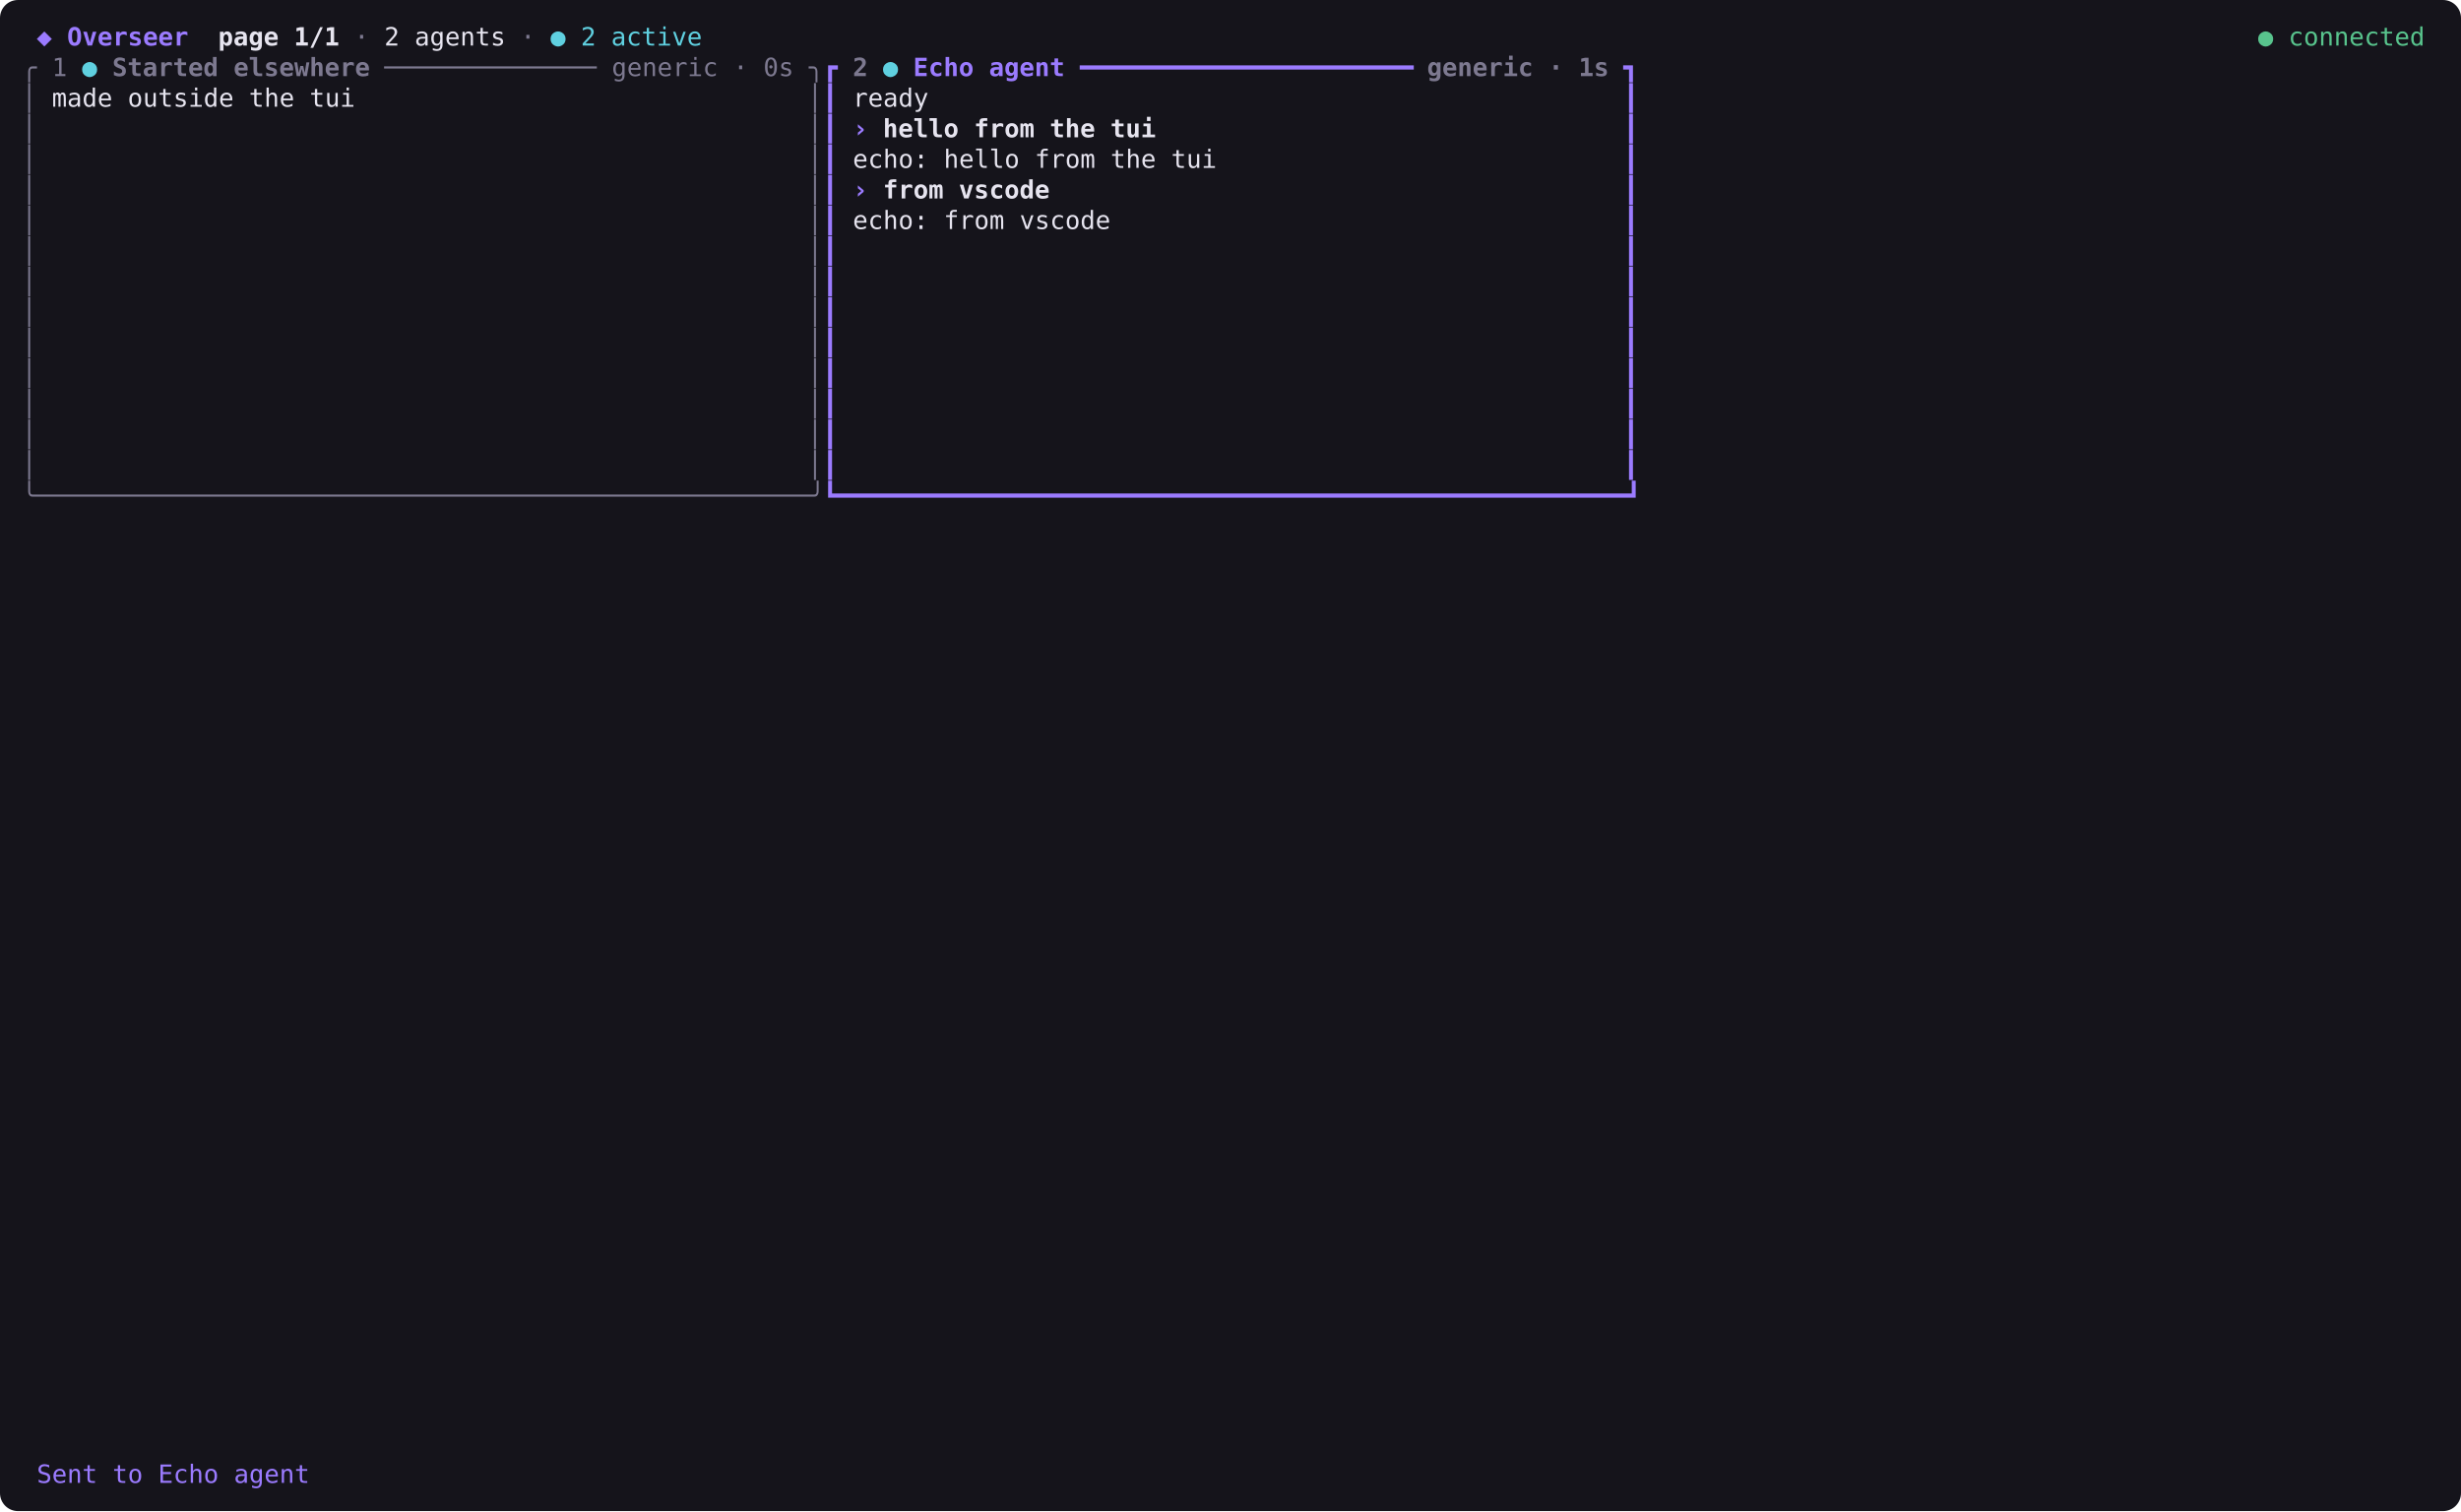
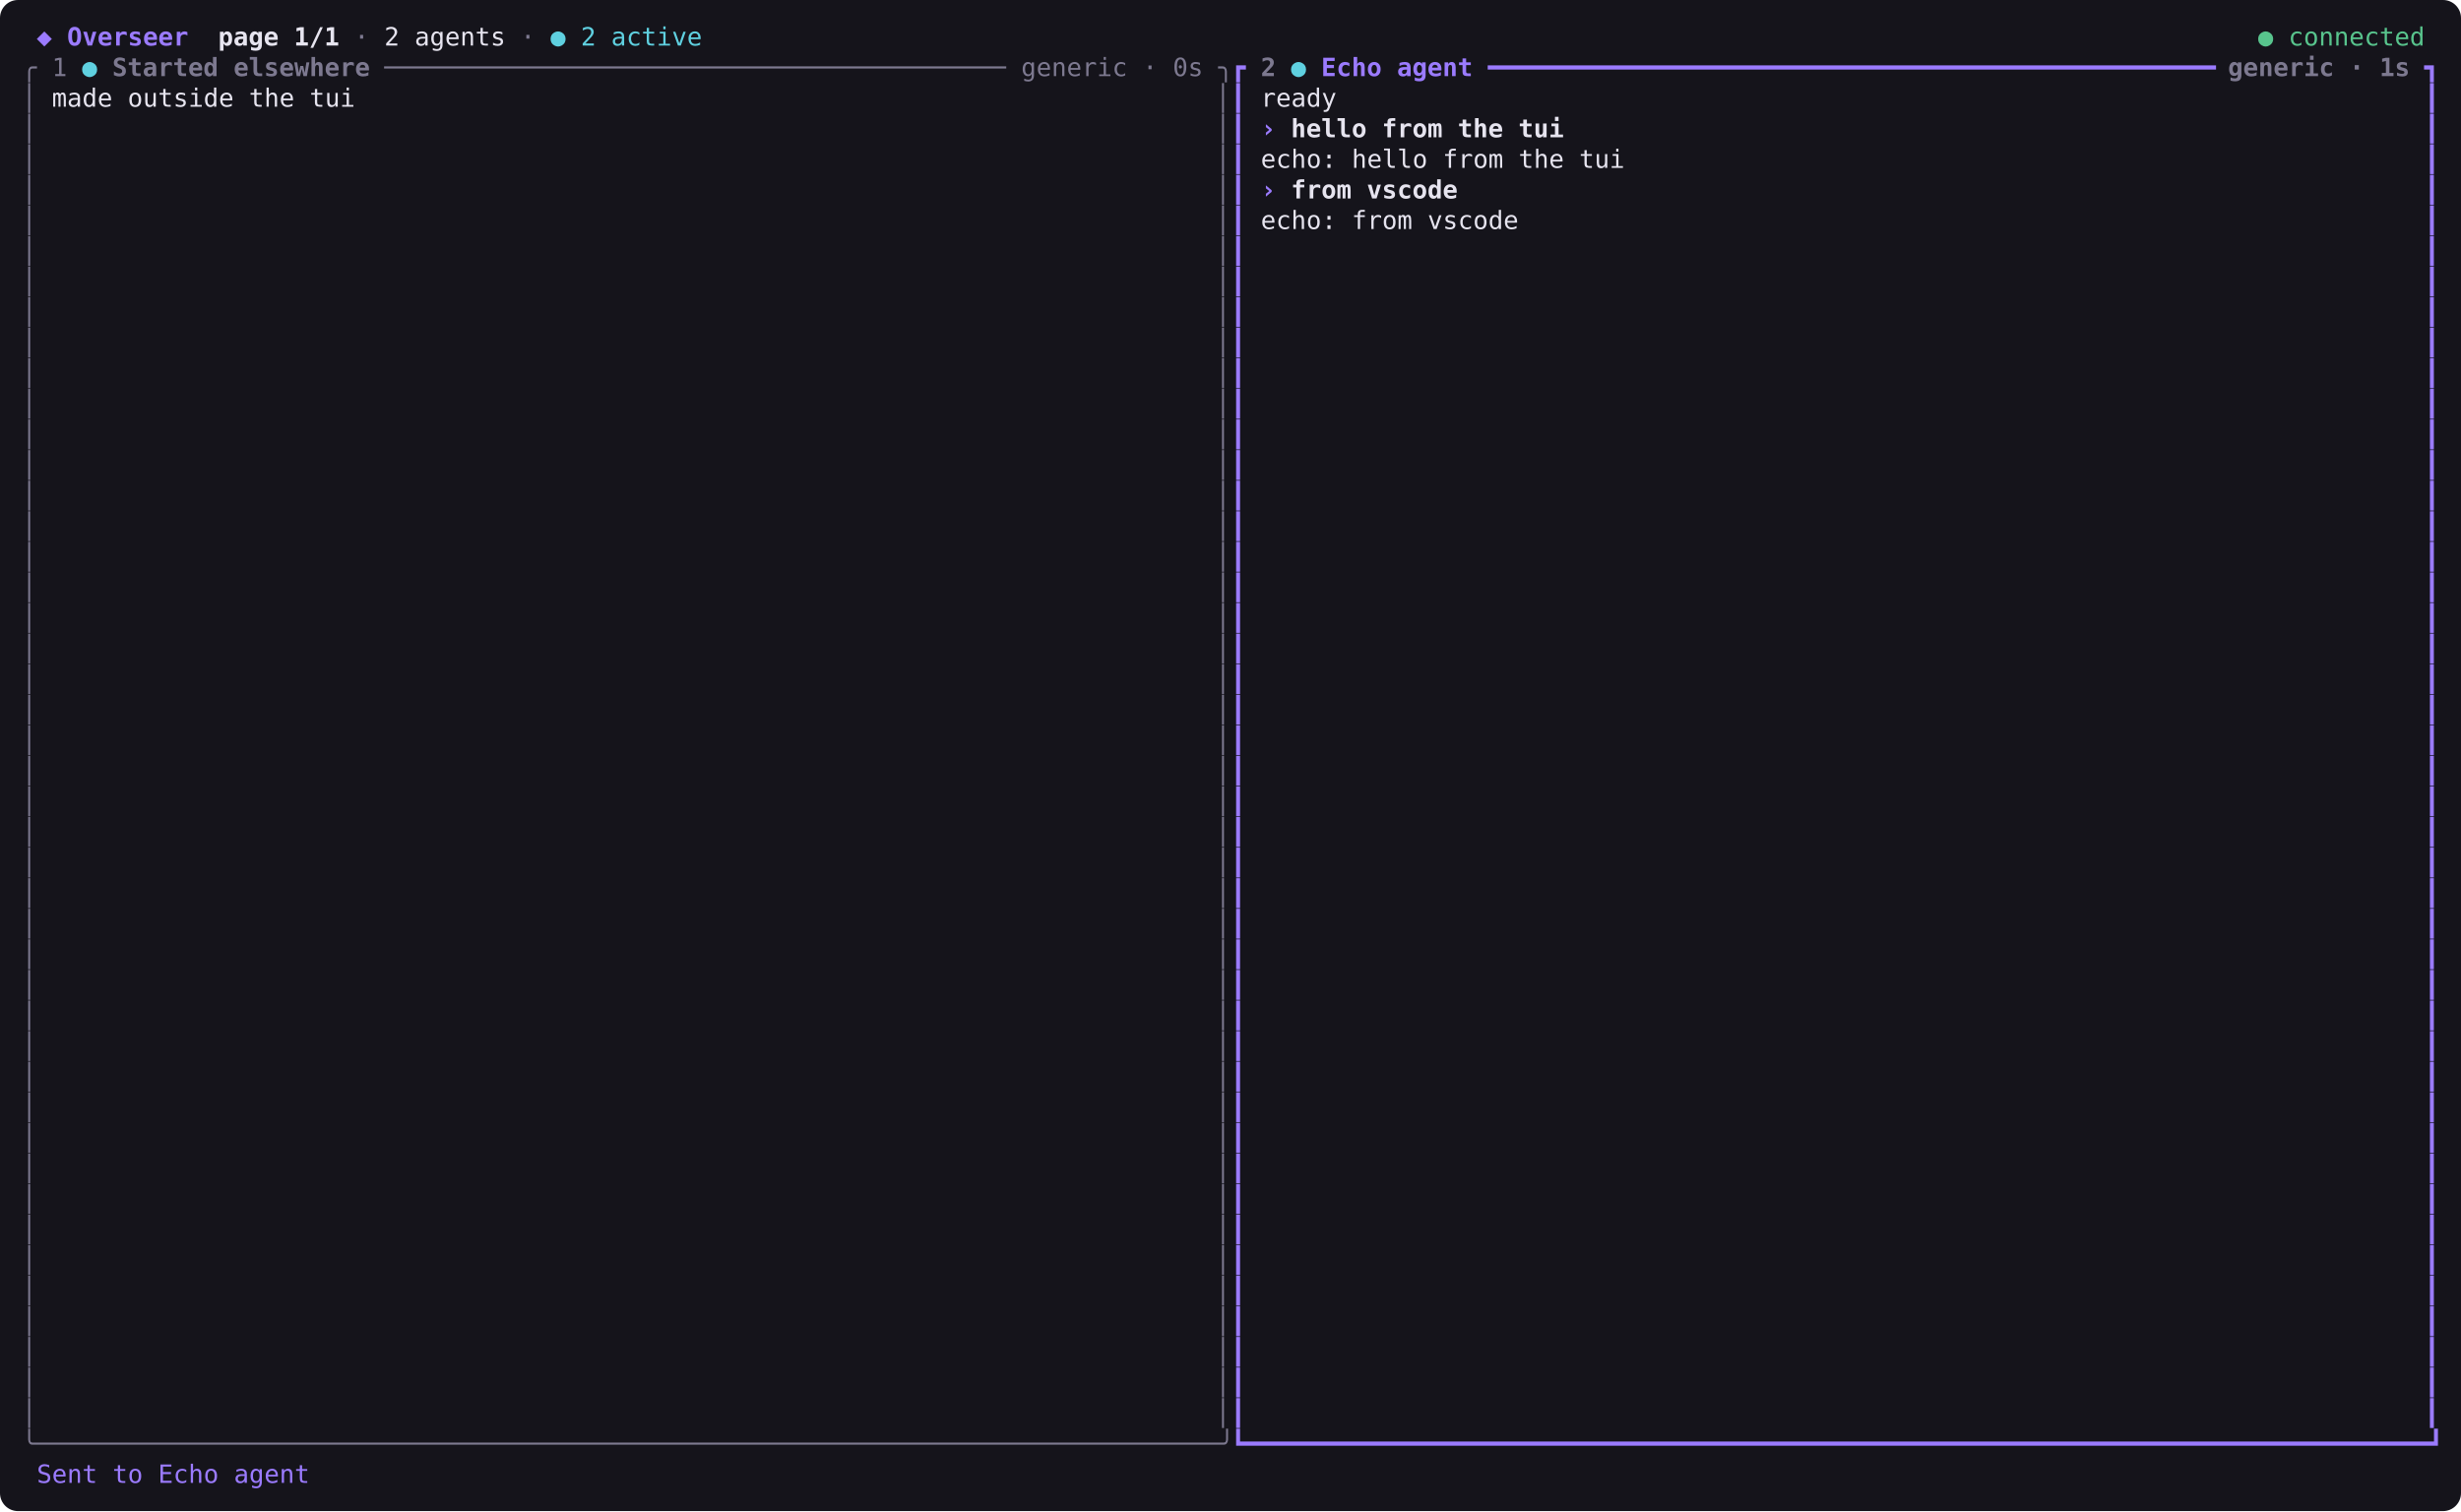
<svg xmlns="http://www.w3.org/2000/svg" width="1368" height="840" viewBox="0 0 1368 840">
  <rect width="100%" height="100%" rx="10" fill="#15141b" />
  <g font-family="ui-monospace, SFMono-Regular, Menlo, monospace" font-size="14">
    <text x="12.0" y="25.3" fill="#9b7bff" font-weight="700" xml:space="preserve"> ◆ Overseer </text>
    <text x="112.8" y="25.3" fill="#e6e4ef" font-weight="700" xml:space="preserve"> page 1/1 </text>
    <text x="196.8" y="25.3" fill="#7d7990" xml:space="preserve">· </text>
    <text x="213.6" y="25.3" fill="#e6e4ef" xml:space="preserve">2 agents</text>
    <text x="280.8" y="25.3" fill="#7d7990" xml:space="preserve"> · </text>
    <text x="306.0" y="25.3" fill="#5fd0e0" xml:space="preserve">● 2 active</text>
    <text x="1255.2" y="25.3" fill="#58c48d" xml:space="preserve">● connected </text>
    <text x="12.0" y="42.3" fill="#7d7990" xml:space="preserve">╭ 1 </text>
    <text x="45.6" y="42.3" fill="#5fd0e0" xml:space="preserve">● </text>
    <text x="62.4" y="42.3" fill="#7d7990" font-weight="700" xml:space="preserve">Started elsewhere</text>
-     <text x="205.2" y="42.3" fill="#7d7990" xml:space="preserve"> ────────────── generic · 0s ╮</text>
-     <text x="457.2" y="42.3" fill="#9b7bff" font-weight="700" xml:space="preserve">┏</text>
-     <text x="465.6" y="42.3" fill="#7d7990" font-weight="700" xml:space="preserve"> 2 </text>
-     <text x="490.8" y="42.3" fill="#5fd0e0" font-weight="700" xml:space="preserve">● </text>
-     <text x="507.6" y="42.3" fill="#9b7bff" font-weight="700" xml:space="preserve">Echo agent ━━━━━━━━━━━━━━━━━━━━━━</text>
-     <text x="784.8" y="42.3" fill="#7d7990" font-weight="700" xml:space="preserve"> generic · 1s </text>
-     <text x="902.4" y="42.3" fill="#9b7bff" font-weight="700" xml:space="preserve">┓</text>
+     <text x="205.2" y="42.3" fill="#7d7990" xml:space="preserve"> ───────────────────────────────────────── generic · 0s ╮</text>
+     <text x="684.0" y="42.3" fill="#9b7bff" font-weight="700" xml:space="preserve">┏</text>
+     <text x="692.4" y="42.3" fill="#7d7990" font-weight="700" xml:space="preserve"> 2 </text>
+     <text x="717.6" y="42.3" fill="#5fd0e0" font-weight="700" xml:space="preserve">● </text>
+     <text x="734.4" y="42.3" fill="#9b7bff" font-weight="700" xml:space="preserve">Echo agent ━━━━━━━━━━━━━━━━━━━━━━━━━━━━━━━━━━━━━━━━━━━━━━━━</text>
+     <text x="1230.0" y="42.3" fill="#7d7990" font-weight="700" xml:space="preserve"> generic · 1s </text>
+     <text x="1347.6" y="42.3" fill="#9b7bff" font-weight="700" xml:space="preserve">┓</text>
    <text x="12.0" y="59.3" fill="#7d7990" xml:space="preserve">│</text>
-     <text x="20.4" y="59.3" fill="#e6e4ef" xml:space="preserve"> made outside the tui                              </text>
-     <text x="448.8" y="59.3" fill="#7d7990" xml:space="preserve">│</text>
-     <text x="457.2" y="59.3" fill="#9b7bff" font-weight="700" xml:space="preserve">┃</text>
-     <text x="465.6" y="59.3" fill="#e6e4ef" xml:space="preserve"> ready                                              </text>
-     <text x="902.4" y="59.3" fill="#9b7bff" font-weight="700" xml:space="preserve">┃</text>
+     <text x="20.4" y="59.3" fill="#e6e4ef" xml:space="preserve"> made outside the tui                                                         </text>
+     <text x="675.6" y="59.3" fill="#7d7990" xml:space="preserve">│</text>
+     <text x="684.0" y="59.3" fill="#9b7bff" font-weight="700" xml:space="preserve">┃</text>
+     <text x="692.4" y="59.3" fill="#e6e4ef" xml:space="preserve"> ready                                                                        </text>
+     <text x="1347.6" y="59.3" fill="#9b7bff" font-weight="700" xml:space="preserve">┃</text>
    <text x="12.0" y="76.3" fill="#7d7990" xml:space="preserve">│</text>
-     <text x="448.8" y="76.3" fill="#7d7990" xml:space="preserve">│</text>
-     <text x="457.2" y="76.3" fill="#9b7bff" font-weight="700" xml:space="preserve">┃</text>
-     <text x="474.0" y="76.3" fill="#9b7bff" font-weight="700" xml:space="preserve">› </text>
-     <text x="490.8" y="76.3" fill="#e6e4ef" font-weight="700" xml:space="preserve">hello from the tui</text>
-     <text x="902.4" y="76.3" fill="#9b7bff" font-weight="700" xml:space="preserve">┃</text>
+     <text x="675.6" y="76.3" fill="#7d7990" xml:space="preserve">│</text>
+     <text x="684.0" y="76.3" fill="#9b7bff" font-weight="700" xml:space="preserve">┃</text>
+     <text x="700.8" y="76.3" fill="#9b7bff" font-weight="700" xml:space="preserve">› </text>
+     <text x="717.6" y="76.3" fill="#e6e4ef" font-weight="700" xml:space="preserve">hello from the tui</text>
+     <text x="1347.6" y="76.3" fill="#9b7bff" font-weight="700" xml:space="preserve">┃</text>
    <text x="12.0" y="93.3" fill="#7d7990" xml:space="preserve">│</text>
-     <text x="448.8" y="93.3" fill="#7d7990" xml:space="preserve">│</text>
-     <text x="457.2" y="93.3" fill="#9b7bff" font-weight="700" xml:space="preserve">┃</text>
-     <text x="465.6" y="93.3" fill="#e6e4ef" xml:space="preserve"> echo: hello from the tui                           </text>
-     <text x="902.4" y="93.3" fill="#9b7bff" font-weight="700" xml:space="preserve">┃</text>
+     <text x="675.6" y="93.3" fill="#7d7990" xml:space="preserve">│</text>
+     <text x="684.0" y="93.3" fill="#9b7bff" font-weight="700" xml:space="preserve">┃</text>
+     <text x="692.4" y="93.3" fill="#e6e4ef" xml:space="preserve"> echo: hello from the tui                                                     </text>
+     <text x="1347.6" y="93.3" fill="#9b7bff" font-weight="700" xml:space="preserve">┃</text>
    <text x="12.0" y="110.3" fill="#7d7990" xml:space="preserve">│</text>
-     <text x="448.8" y="110.3" fill="#7d7990" xml:space="preserve">│</text>
-     <text x="457.2" y="110.3" fill="#9b7bff" font-weight="700" xml:space="preserve">┃</text>
-     <text x="474.0" y="110.3" fill="#9b7bff" font-weight="700" xml:space="preserve">› </text>
-     <text x="490.8" y="110.3" fill="#e6e4ef" font-weight="700" xml:space="preserve">from vscode</text>
-     <text x="902.4" y="110.3" fill="#9b7bff" font-weight="700" xml:space="preserve">┃</text>
+     <text x="675.6" y="110.3" fill="#7d7990" xml:space="preserve">│</text>
+     <text x="684.0" y="110.3" fill="#9b7bff" font-weight="700" xml:space="preserve">┃</text>
+     <text x="700.8" y="110.3" fill="#9b7bff" font-weight="700" xml:space="preserve">› </text>
+     <text x="717.6" y="110.3" fill="#e6e4ef" font-weight="700" xml:space="preserve">from vscode</text>
+     <text x="1347.6" y="110.3" fill="#9b7bff" font-weight="700" xml:space="preserve">┃</text>
    <text x="12.0" y="127.3" fill="#7d7990" xml:space="preserve">│</text>
-     <text x="448.8" y="127.3" fill="#7d7990" xml:space="preserve">│</text>
-     <text x="457.2" y="127.3" fill="#9b7bff" font-weight="700" xml:space="preserve">┃</text>
-     <text x="465.6" y="127.3" fill="#e6e4ef" xml:space="preserve"> echo: from vscode                                  </text>
-     <text x="902.4" y="127.3" fill="#9b7bff" font-weight="700" xml:space="preserve">┃</text>
+     <text x="675.6" y="127.3" fill="#7d7990" xml:space="preserve">│</text>
+     <text x="684.0" y="127.3" fill="#9b7bff" font-weight="700" xml:space="preserve">┃</text>
+     <text x="692.4" y="127.3" fill="#e6e4ef" xml:space="preserve"> echo: from vscode                                                            </text>
+     <text x="1347.6" y="127.3" fill="#9b7bff" font-weight="700" xml:space="preserve">┃</text>
    <text x="12.0" y="144.3" fill="#7d7990" xml:space="preserve">│</text>
-     <text x="448.8" y="144.3" fill="#7d7990" xml:space="preserve">│</text>
-     <text x="457.2" y="144.3" fill="#9b7bff" font-weight="700" xml:space="preserve">┃</text>
-     <text x="902.4" y="144.3" fill="#9b7bff" font-weight="700" xml:space="preserve">┃</text>
+     <text x="675.6" y="144.3" fill="#7d7990" xml:space="preserve">│</text>
+     <text x="684.0" y="144.3" fill="#9b7bff" font-weight="700" xml:space="preserve">┃</text>
+     <text x="1347.6" y="144.3" fill="#9b7bff" font-weight="700" xml:space="preserve">┃</text>
    <text x="12.0" y="161.3" fill="#7d7990" xml:space="preserve">│</text>
-     <text x="448.8" y="161.3" fill="#7d7990" xml:space="preserve">│</text>
-     <text x="457.2" y="161.3" fill="#9b7bff" font-weight="700" xml:space="preserve">┃</text>
-     <text x="902.4" y="161.3" fill="#9b7bff" font-weight="700" xml:space="preserve">┃</text>
+     <text x="675.6" y="161.3" fill="#7d7990" xml:space="preserve">│</text>
+     <text x="684.0" y="161.3" fill="#9b7bff" font-weight="700" xml:space="preserve">┃</text>
+     <text x="1347.6" y="161.3" fill="#9b7bff" font-weight="700" xml:space="preserve">┃</text>
    <text x="12.0" y="178.3" fill="#7d7990" xml:space="preserve">│</text>
-     <text x="448.8" y="178.3" fill="#7d7990" xml:space="preserve">│</text>
-     <text x="457.2" y="178.3" fill="#9b7bff" font-weight="700" xml:space="preserve">┃</text>
-     <text x="902.4" y="178.3" fill="#9b7bff" font-weight="700" xml:space="preserve">┃</text>
+     <text x="675.6" y="178.3" fill="#7d7990" xml:space="preserve">│</text>
+     <text x="684.0" y="178.3" fill="#9b7bff" font-weight="700" xml:space="preserve">┃</text>
+     <text x="1347.6" y="178.3" fill="#9b7bff" font-weight="700" xml:space="preserve">┃</text>
    <text x="12.0" y="195.3" fill="#7d7990" xml:space="preserve">│</text>
-     <text x="448.8" y="195.3" fill="#7d7990" xml:space="preserve">│</text>
-     <text x="457.2" y="195.3" fill="#9b7bff" font-weight="700" xml:space="preserve">┃</text>
-     <text x="902.4" y="195.3" fill="#9b7bff" font-weight="700" xml:space="preserve">┃</text>
+     <text x="675.6" y="195.3" fill="#7d7990" xml:space="preserve">│</text>
+     <text x="684.0" y="195.3" fill="#9b7bff" font-weight="700" xml:space="preserve">┃</text>
+     <text x="1347.6" y="195.3" fill="#9b7bff" font-weight="700" xml:space="preserve">┃</text>
    <text x="12.0" y="212.3" fill="#7d7990" xml:space="preserve">│</text>
-     <text x="448.8" y="212.3" fill="#7d7990" xml:space="preserve">│</text>
-     <text x="457.2" y="212.3" fill="#9b7bff" font-weight="700" xml:space="preserve">┃</text>
-     <text x="902.4" y="212.3" fill="#9b7bff" font-weight="700" xml:space="preserve">┃</text>
+     <text x="675.6" y="212.3" fill="#7d7990" xml:space="preserve">│</text>
+     <text x="684.0" y="212.3" fill="#9b7bff" font-weight="700" xml:space="preserve">┃</text>
+     <text x="1347.6" y="212.3" fill="#9b7bff" font-weight="700" xml:space="preserve">┃</text>
    <text x="12.0" y="229.3" fill="#7d7990" xml:space="preserve">│</text>
-     <text x="448.8" y="229.3" fill="#7d7990" xml:space="preserve">│</text>
-     <text x="457.2" y="229.3" fill="#9b7bff" font-weight="700" xml:space="preserve">┃</text>
-     <text x="902.4" y="229.3" fill="#9b7bff" font-weight="700" xml:space="preserve">┃</text>
+     <text x="675.6" y="229.3" fill="#7d7990" xml:space="preserve">│</text>
+     <text x="684.0" y="229.3" fill="#9b7bff" font-weight="700" xml:space="preserve">┃</text>
+     <text x="1347.6" y="229.3" fill="#9b7bff" font-weight="700" xml:space="preserve">┃</text>
    <text x="12.0" y="246.3" fill="#7d7990" xml:space="preserve">│</text>
-     <text x="448.8" y="246.3" fill="#7d7990" xml:space="preserve">│</text>
-     <text x="457.2" y="246.3" fill="#9b7bff" font-weight="700" xml:space="preserve">┃</text>
-     <text x="902.4" y="246.3" fill="#9b7bff" font-weight="700" xml:space="preserve">┃</text>
+     <text x="675.6" y="246.3" fill="#7d7990" xml:space="preserve">│</text>
+     <text x="684.0" y="246.3" fill="#9b7bff" font-weight="700" xml:space="preserve">┃</text>
+     <text x="1347.6" y="246.3" fill="#9b7bff" font-weight="700" xml:space="preserve">┃</text>
    <text x="12.0" y="263.3" fill="#7d7990" xml:space="preserve">│</text>
-     <text x="448.8" y="263.3" fill="#7d7990" xml:space="preserve">│</text>
-     <text x="457.2" y="263.3" fill="#9b7bff" font-weight="700" xml:space="preserve">┃</text>
-     <text x="902.4" y="263.3" fill="#9b7bff" font-weight="700" xml:space="preserve">┃</text>
-     <text x="12.0" y="280.3" fill="#7d7990" xml:space="preserve">╰───────────────────────────────────────────────────╯</text>
-     <text x="457.2" y="280.3" fill="#9b7bff" font-weight="700" xml:space="preserve">┗━━━━━━━━━━━━━━━━━━━━━━━━━━━━━━━━━━━━━━━━━━━━━━━━━━━━┛</text>
+     <text x="675.6" y="263.3" fill="#7d7990" xml:space="preserve">│</text>
+     <text x="684.0" y="263.3" fill="#9b7bff" font-weight="700" xml:space="preserve">┃</text>
+     <text x="1347.6" y="263.3" fill="#9b7bff" font-weight="700" xml:space="preserve">┃</text>
+     <text x="12.0" y="280.3" fill="#7d7990" xml:space="preserve">│</text>
+     <text x="675.6" y="280.3" fill="#7d7990" xml:space="preserve">│</text>
+     <text x="684.0" y="280.3" fill="#9b7bff" font-weight="700" xml:space="preserve">┃</text>
+     <text x="1347.6" y="280.3" fill="#9b7bff" font-weight="700" xml:space="preserve">┃</text>
+     <text x="12.0" y="297.3" fill="#7d7990" xml:space="preserve">│</text>
+     <text x="675.6" y="297.3" fill="#7d7990" xml:space="preserve">│</text>
+     <text x="684.0" y="297.3" fill="#9b7bff" font-weight="700" xml:space="preserve">┃</text>
+     <text x="1347.6" y="297.3" fill="#9b7bff" font-weight="700" xml:space="preserve">┃</text>
+     <text x="12.0" y="314.3" fill="#7d7990" xml:space="preserve">│</text>
+     <text x="675.6" y="314.3" fill="#7d7990" xml:space="preserve">│</text>
+     <text x="684.0" y="314.3" fill="#9b7bff" font-weight="700" xml:space="preserve">┃</text>
+     <text x="1347.6" y="314.3" fill="#9b7bff" font-weight="700" xml:space="preserve">┃</text>
+     <text x="12.0" y="331.3" fill="#7d7990" xml:space="preserve">│</text>
+     <text x="675.6" y="331.3" fill="#7d7990" xml:space="preserve">│</text>
+     <text x="684.0" y="331.3" fill="#9b7bff" font-weight="700" xml:space="preserve">┃</text>
+     <text x="1347.6" y="331.3" fill="#9b7bff" font-weight="700" xml:space="preserve">┃</text>
+     <text x="12.0" y="348.3" fill="#7d7990" xml:space="preserve">│</text>
+     <text x="675.6" y="348.3" fill="#7d7990" xml:space="preserve">│</text>
+     <text x="684.0" y="348.3" fill="#9b7bff" font-weight="700" xml:space="preserve">┃</text>
+     <text x="1347.6" y="348.3" fill="#9b7bff" font-weight="700" xml:space="preserve">┃</text>
+     <text x="12.0" y="365.3" fill="#7d7990" xml:space="preserve">│</text>
+     <text x="675.6" y="365.3" fill="#7d7990" xml:space="preserve">│</text>
+     <text x="684.0" y="365.3" fill="#9b7bff" font-weight="700" xml:space="preserve">┃</text>
+     <text x="1347.6" y="365.3" fill="#9b7bff" font-weight="700" xml:space="preserve">┃</text>
+     <text x="12.0" y="382.3" fill="#7d7990" xml:space="preserve">│</text>
+     <text x="675.6" y="382.3" fill="#7d7990" xml:space="preserve">│</text>
+     <text x="684.0" y="382.3" fill="#9b7bff" font-weight="700" xml:space="preserve">┃</text>
+     <text x="1347.6" y="382.3" fill="#9b7bff" font-weight="700" xml:space="preserve">┃</text>
+     <text x="12.0" y="399.3" fill="#7d7990" xml:space="preserve">│</text>
+     <text x="675.6" y="399.3" fill="#7d7990" xml:space="preserve">│</text>
+     <text x="684.0" y="399.3" fill="#9b7bff" font-weight="700" xml:space="preserve">┃</text>
+     <text x="1347.6" y="399.3" fill="#9b7bff" font-weight="700" xml:space="preserve">┃</text>
+     <text x="12.0" y="416.3" fill="#7d7990" xml:space="preserve">│</text>
+     <text x="675.6" y="416.3" fill="#7d7990" xml:space="preserve">│</text>
+     <text x="684.0" y="416.3" fill="#9b7bff" font-weight="700" xml:space="preserve">┃</text>
+     <text x="1347.6" y="416.3" fill="#9b7bff" font-weight="700" xml:space="preserve">┃</text>
+     <text x="12.0" y="433.3" fill="#7d7990" xml:space="preserve">│</text>
+     <text x="675.6" y="433.3" fill="#7d7990" xml:space="preserve">│</text>
+     <text x="684.0" y="433.3" fill="#9b7bff" font-weight="700" xml:space="preserve">┃</text>
+     <text x="1347.6" y="433.3" fill="#9b7bff" font-weight="700" xml:space="preserve">┃</text>
+     <text x="12.0" y="450.3" fill="#7d7990" xml:space="preserve">│</text>
+     <text x="675.6" y="450.3" fill="#7d7990" xml:space="preserve">│</text>
+     <text x="684.0" y="450.3" fill="#9b7bff" font-weight="700" xml:space="preserve">┃</text>
+     <text x="1347.6" y="450.3" fill="#9b7bff" font-weight="700" xml:space="preserve">┃</text>
+     <text x="12.0" y="467.3" fill="#7d7990" xml:space="preserve">│</text>
+     <text x="675.6" y="467.3" fill="#7d7990" xml:space="preserve">│</text>
+     <text x="684.0" y="467.3" fill="#9b7bff" font-weight="700" xml:space="preserve">┃</text>
+     <text x="1347.6" y="467.3" fill="#9b7bff" font-weight="700" xml:space="preserve">┃</text>
+     <text x="12.0" y="484.3" fill="#7d7990" xml:space="preserve">│</text>
+     <text x="675.6" y="484.3" fill="#7d7990" xml:space="preserve">│</text>
+     <text x="684.0" y="484.3" fill="#9b7bff" font-weight="700" xml:space="preserve">┃</text>
+     <text x="1347.6" y="484.3" fill="#9b7bff" font-weight="700" xml:space="preserve">┃</text>
+     <text x="12.0" y="501.3" fill="#7d7990" xml:space="preserve">│</text>
+     <text x="675.6" y="501.3" fill="#7d7990" xml:space="preserve">│</text>
+     <text x="684.0" y="501.3" fill="#9b7bff" font-weight="700" xml:space="preserve">┃</text>
+     <text x="1347.6" y="501.3" fill="#9b7bff" font-weight="700" xml:space="preserve">┃</text>
+     <text x="12.0" y="518.3" fill="#7d7990" xml:space="preserve">│</text>
+     <text x="675.6" y="518.3" fill="#7d7990" xml:space="preserve">│</text>
+     <text x="684.0" y="518.3" fill="#9b7bff" font-weight="700" xml:space="preserve">┃</text>
+     <text x="1347.6" y="518.3" fill="#9b7bff" font-weight="700" xml:space="preserve">┃</text>
+     <text x="12.0" y="535.3" fill="#7d7990" xml:space="preserve">│</text>
+     <text x="675.6" y="535.3" fill="#7d7990" xml:space="preserve">│</text>
+     <text x="684.0" y="535.3" fill="#9b7bff" font-weight="700" xml:space="preserve">┃</text>
+     <text x="1347.6" y="535.3" fill="#9b7bff" font-weight="700" xml:space="preserve">┃</text>
+     <text x="12.0" y="552.3" fill="#7d7990" xml:space="preserve">│</text>
+     <text x="675.6" y="552.3" fill="#7d7990" xml:space="preserve">│</text>
+     <text x="684.0" y="552.3" fill="#9b7bff" font-weight="700" xml:space="preserve">┃</text>
+     <text x="1347.6" y="552.3" fill="#9b7bff" font-weight="700" xml:space="preserve">┃</text>
+     <text x="12.0" y="569.3" fill="#7d7990" xml:space="preserve">│</text>
+     <text x="675.6" y="569.3" fill="#7d7990" xml:space="preserve">│</text>
+     <text x="684.0" y="569.3" fill="#9b7bff" font-weight="700" xml:space="preserve">┃</text>
+     <text x="1347.6" y="569.3" fill="#9b7bff" font-weight="700" xml:space="preserve">┃</text>
+     <text x="12.0" y="586.3" fill="#7d7990" xml:space="preserve">│</text>
+     <text x="675.6" y="586.3" fill="#7d7990" xml:space="preserve">│</text>
+     <text x="684.0" y="586.3" fill="#9b7bff" font-weight="700" xml:space="preserve">┃</text>
+     <text x="1347.6" y="586.3" fill="#9b7bff" font-weight="700" xml:space="preserve">┃</text>
+     <text x="12.0" y="603.3" fill="#7d7990" xml:space="preserve">│</text>
+     <text x="675.6" y="603.3" fill="#7d7990" xml:space="preserve">│</text>
+     <text x="684.0" y="603.3" fill="#9b7bff" font-weight="700" xml:space="preserve">┃</text>
+     <text x="1347.6" y="603.3" fill="#9b7bff" font-weight="700" xml:space="preserve">┃</text>
+     <text x="12.0" y="620.3" fill="#7d7990" xml:space="preserve">│</text>
+     <text x="675.6" y="620.3" fill="#7d7990" xml:space="preserve">│</text>
+     <text x="684.0" y="620.3" fill="#9b7bff" font-weight="700" xml:space="preserve">┃</text>
+     <text x="1347.6" y="620.3" fill="#9b7bff" font-weight="700" xml:space="preserve">┃</text>
+     <text x="12.0" y="637.3" fill="#7d7990" xml:space="preserve">│</text>
+     <text x="675.6" y="637.3" fill="#7d7990" xml:space="preserve">│</text>
+     <text x="684.0" y="637.3" fill="#9b7bff" font-weight="700" xml:space="preserve">┃</text>
+     <text x="1347.6" y="637.3" fill="#9b7bff" font-weight="700" xml:space="preserve">┃</text>
+     <text x="12.0" y="654.3" fill="#7d7990" xml:space="preserve">│</text>
+     <text x="675.6" y="654.3" fill="#7d7990" xml:space="preserve">│</text>
+     <text x="684.0" y="654.3" fill="#9b7bff" font-weight="700" xml:space="preserve">┃</text>
+     <text x="1347.6" y="654.3" fill="#9b7bff" font-weight="700" xml:space="preserve">┃</text>
+     <text x="12.0" y="671.3" fill="#7d7990" xml:space="preserve">│</text>
+     <text x="675.6" y="671.3" fill="#7d7990" xml:space="preserve">│</text>
+     <text x="684.0" y="671.3" fill="#9b7bff" font-weight="700" xml:space="preserve">┃</text>
+     <text x="1347.6" y="671.3" fill="#9b7bff" font-weight="700" xml:space="preserve">┃</text>
+     <text x="12.0" y="688.3" fill="#7d7990" xml:space="preserve">│</text>
+     <text x="675.6" y="688.3" fill="#7d7990" xml:space="preserve">│</text>
+     <text x="684.0" y="688.3" fill="#9b7bff" font-weight="700" xml:space="preserve">┃</text>
+     <text x="1347.6" y="688.3" fill="#9b7bff" font-weight="700" xml:space="preserve">┃</text>
+     <text x="12.0" y="705.3" fill="#7d7990" xml:space="preserve">│</text>
+     <text x="675.6" y="705.3" fill="#7d7990" xml:space="preserve">│</text>
+     <text x="684.0" y="705.3" fill="#9b7bff" font-weight="700" xml:space="preserve">┃</text>
+     <text x="1347.6" y="705.3" fill="#9b7bff" font-weight="700" xml:space="preserve">┃</text>
+     <text x="12.0" y="722.3" fill="#7d7990" xml:space="preserve">│</text>
+     <text x="675.6" y="722.3" fill="#7d7990" xml:space="preserve">│</text>
+     <text x="684.0" y="722.3" fill="#9b7bff" font-weight="700" xml:space="preserve">┃</text>
+     <text x="1347.6" y="722.3" fill="#9b7bff" font-weight="700" xml:space="preserve">┃</text>
+     <text x="12.0" y="739.3" fill="#7d7990" xml:space="preserve">│</text>
+     <text x="675.6" y="739.3" fill="#7d7990" xml:space="preserve">│</text>
+     <text x="684.0" y="739.3" fill="#9b7bff" font-weight="700" xml:space="preserve">┃</text>
+     <text x="1347.6" y="739.3" fill="#9b7bff" font-weight="700" xml:space="preserve">┃</text>
+     <text x="12.0" y="756.3" fill="#7d7990" xml:space="preserve">│</text>
+     <text x="675.6" y="756.3" fill="#7d7990" xml:space="preserve">│</text>
+     <text x="684.0" y="756.3" fill="#9b7bff" font-weight="700" xml:space="preserve">┃</text>
+     <text x="1347.6" y="756.3" fill="#9b7bff" font-weight="700" xml:space="preserve">┃</text>
+     <text x="12.0" y="773.3" fill="#7d7990" xml:space="preserve">│</text>
+     <text x="675.6" y="773.3" fill="#7d7990" xml:space="preserve">│</text>
+     <text x="684.0" y="773.3" fill="#9b7bff" font-weight="700" xml:space="preserve">┃</text>
+     <text x="1347.6" y="773.3" fill="#9b7bff" font-weight="700" xml:space="preserve">┃</text>
+     <text x="12.0" y="790.3" fill="#7d7990" xml:space="preserve">│</text>
+     <text x="675.6" y="790.3" fill="#7d7990" xml:space="preserve">│</text>
+     <text x="684.0" y="790.3" fill="#9b7bff" font-weight="700" xml:space="preserve">┃</text>
+     <text x="1347.6" y="790.3" fill="#9b7bff" font-weight="700" xml:space="preserve">┃</text>
+     <text x="12.0" y="807.3" fill="#7d7990" xml:space="preserve">╰──────────────────────────────────────────────────────────────────────────────╯</text>
+     <text x="684.0" y="807.3" fill="#9b7bff" font-weight="700" xml:space="preserve">┗━━━━━━━━━━━━━━━━━━━━━━━━━━━━━━━━━━━━━━━━━━━━━━━━━━━━━━━━━━━━━━━━━━━━━━━━━━━━━━┛</text>
    <text x="12.0" y="824.3" fill="#9b7bff" xml:space="preserve"> Sent to Echo agent</text>
  </g>
</svg>
